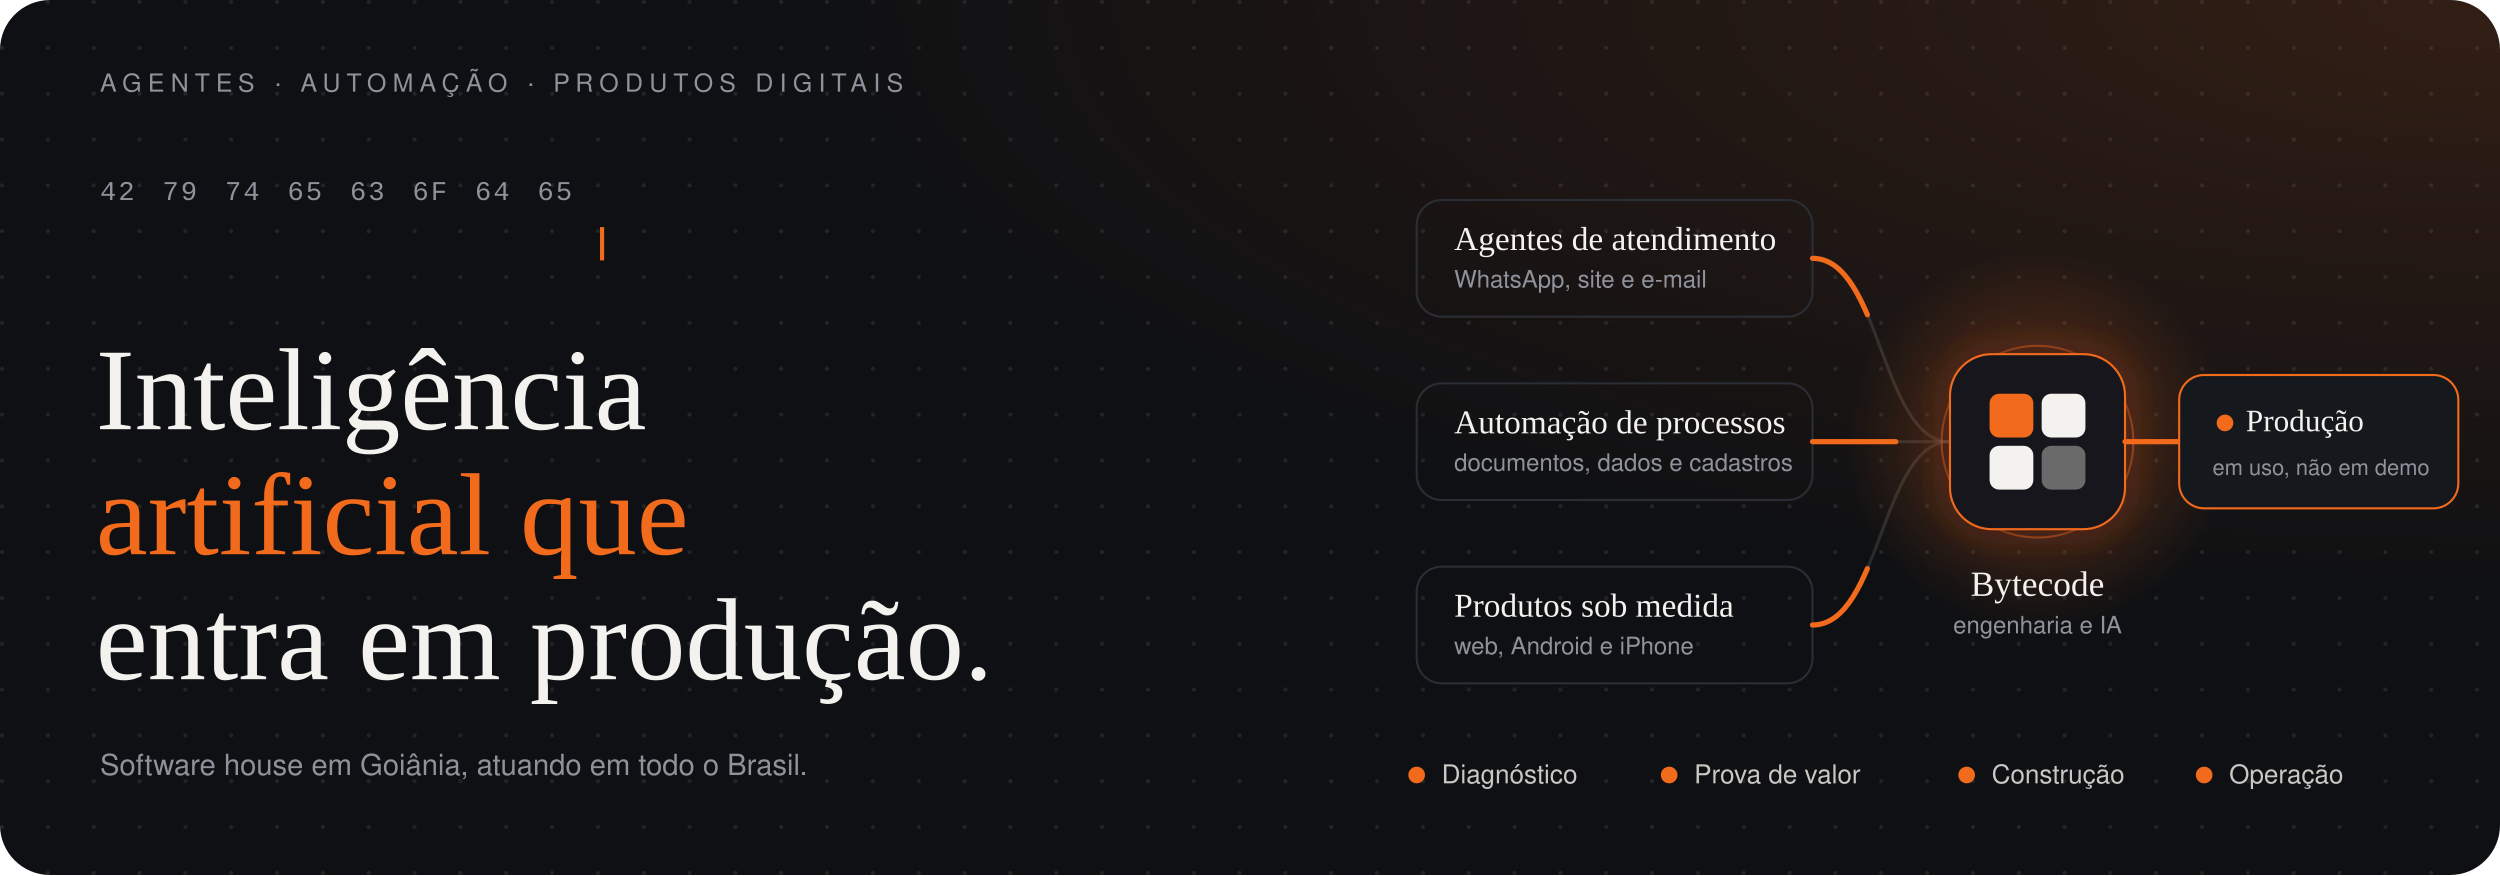
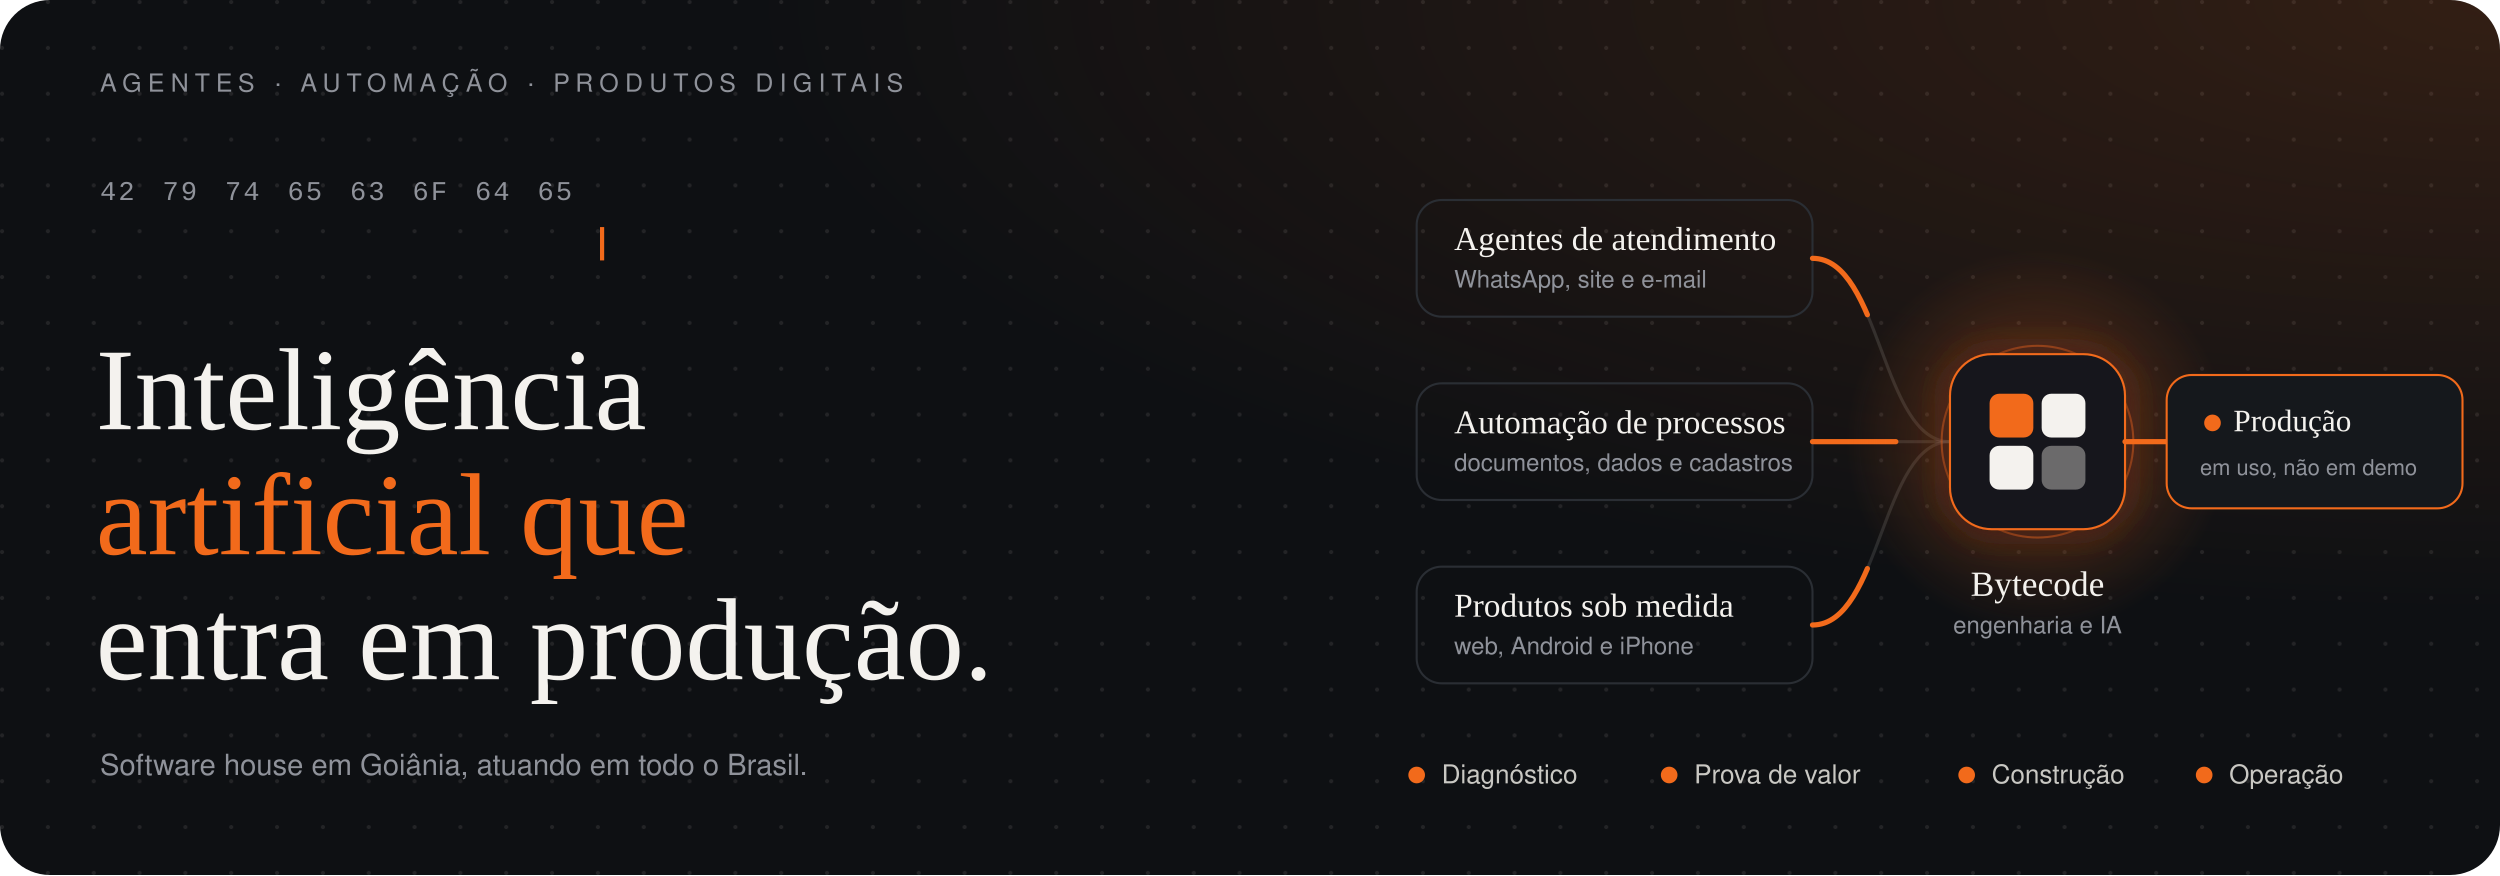
<svg xmlns="http://www.w3.org/2000/svg" viewBox="0 0 1200 420" width="1200" height="420" role="img" aria-label="Bytecode: inteligência artificial que entra em produção. Agentes, automações e produtos sob medida passam pela engenharia da Bytecode e chegam à produção.">
  <defs>
    <radialGradient id="corner" cx="100%" cy="0%" r="70%">
      <stop offset="0%" stop-color="#f26a1b" stop-opacity="0.16" />
      <stop offset="100%" stop-color="#f26a1b" stop-opacity="0" />
    </radialGradient>
    <radialGradient id="spot" cx="50%" cy="50%" r="50%">
      <stop offset="0%" stop-color="#f26a1b" stop-opacity="0.35" />
      <stop offset="100%" stop-color="#f26a1b" stop-opacity="0" />
    </radialGradient>
    <pattern id="dots" width="22" height="22" patternUnits="userSpaceOnUse">
      <circle cx="1" cy="1" r="1" fill="#f4f2ee" fill-opacity="0.09" />
    </pattern>
    <filter id="glow" x="-40%" y="-40%" width="180%" height="180%">
      <feGaussianBlur stdDeviation="8" result="b" />
      <feMerge>
        <feMergeNode in="b" />
        <feMergeNode in="SourceGraphic" />
      </feMerge>
    </filter>
    <clipPath id="card">
      <rect width="1200" height="420" rx="24" />
    </clipPath>
  </defs>
  <rect width="1200" height="420" rx="24" fill="#0e1013" />
  <rect width="1200" height="420" rx="24" fill="url(#dots)" />
  <rect width="1200" height="420" rx="24" fill="url(#corner)" />
  <text x="48" y="44" font-family="-apple-system, 'Segoe UI', Helvetica, Arial, sans-serif" font-size="12" letter-spacing="3" fill="#8f929a">AGENTES  ·  AUTOMAÇÃO  ·  PRODUTOS DIGITAIS</text>
  <text x="48" y="96" font-family="'SF Mono', Consolas, 'Liberation Mono', monospace" font-size="13" letter-spacing="1" fill="#8f929a">42</text>
  <text x="48" y="122" font-family="'SF Mono', Consolas, 'Liberation Mono', monospace" font-size="16" fill="#f4f2ee" opacity="0">B<animate attributeName="opacity" values="0;0;1;1;0;0" keyTimes="0;0.080;0.110;0.86;0.92;1" dur="7s" repeatCount="indefinite" />
  </text>
  <text x="78" y="96" font-family="'SF Mono', Consolas, 'Liberation Mono', monospace" font-size="13" letter-spacing="1" fill="#8f929a">79</text>
  <text x="78" y="122" font-family="'SF Mono', Consolas, 'Liberation Mono', monospace" font-size="16" fill="#f4f2ee" opacity="0">y<animate attributeName="opacity" values="0;0;1;1;0;0" keyTimes="0;0.150;0.180;0.86;0.92;1" dur="7s" repeatCount="indefinite" />
  </text>
  <text x="108" y="96" font-family="'SF Mono', Consolas, 'Liberation Mono', monospace" font-size="13" letter-spacing="1" fill="#8f929a">74</text>
  <text x="108" y="122" font-family="'SF Mono', Consolas, 'Liberation Mono', monospace" font-size="16" fill="#f4f2ee" opacity="0">t<animate attributeName="opacity" values="0;0;1;1;0;0" keyTimes="0;0.220;0.250;0.86;0.92;1" dur="7s" repeatCount="indefinite" />
  </text>
  <text x="138" y="96" font-family="'SF Mono', Consolas, 'Liberation Mono', monospace" font-size="13" letter-spacing="1" fill="#8f929a">65</text>
  <text x="138" y="122" font-family="'SF Mono', Consolas, 'Liberation Mono', monospace" font-size="16" fill="#f4f2ee" opacity="0">e<animate attributeName="opacity" values="0;0;1;1;0;0" keyTimes="0;0.290;0.320;0.86;0.92;1" dur="7s" repeatCount="indefinite" />
  </text>
  <text x="168" y="96" font-family="'SF Mono', Consolas, 'Liberation Mono', monospace" font-size="13" letter-spacing="1" fill="#8f929a">63</text>
  <text x="168" y="122" font-family="'SF Mono', Consolas, 'Liberation Mono', monospace" font-size="16" fill="#f4f2ee" opacity="0">c<animate attributeName="opacity" values="0;0;1;1;0;0" keyTimes="0;0.360;0.390;0.86;0.92;1" dur="7s" repeatCount="indefinite" />
  </text>
  <text x="198" y="96" font-family="'SF Mono', Consolas, 'Liberation Mono', monospace" font-size="13" letter-spacing="1" fill="#8f929a">6F</text>
  <text x="198" y="122" font-family="'SF Mono', Consolas, 'Liberation Mono', monospace" font-size="16" fill="#f4f2ee" opacity="0">o<animate attributeName="opacity" values="0;0;1;1;0;0" keyTimes="0;0.430;0.460;0.86;0.92;1" dur="7s" repeatCount="indefinite" />
  </text>
  <text x="228" y="96" font-family="'SF Mono', Consolas, 'Liberation Mono', monospace" font-size="13" letter-spacing="1" fill="#8f929a">64</text>
  <text x="228" y="122" font-family="'SF Mono', Consolas, 'Liberation Mono', monospace" font-size="16" fill="#f4f2ee" opacity="0">d<animate attributeName="opacity" values="0;0;1;1;0;0" keyTimes="0;0.500;0.530;0.86;0.92;1" dur="7s" repeatCount="indefinite" />
  </text>
  <text x="258" y="96" font-family="'SF Mono', Consolas, 'Liberation Mono', monospace" font-size="13" letter-spacing="1" fill="#8f929a">65</text>
  <text x="258" y="122" font-family="'SF Mono', Consolas, 'Liberation Mono', monospace" font-size="16" fill="#f4f2ee" opacity="0">e<animate attributeName="opacity" values="0;0;1;1;0;0" keyTimes="0;0.570;0.600;0.86;0.92;1" dur="7s" repeatCount="indefinite" />
  </text>
  <rect x="288" y="109" width="2" height="16" fill="#f26a1b">
    <animate attributeName="opacity" values="1;0;1" dur="1.1s" repeatCount="indefinite" />
  </rect>
  <g font-family="Georgia, 'Times New Roman', serif" font-size="56" fill="#f4f2ee">
    <text x="46" y="206">Inteligência</text>
    <text x="46" y="266" fill="#f26a1b">artificial que</text>
    <text x="46" y="326">entra em produção.</text>
  </g>
  <text x="48" y="372" font-family="-apple-system, 'Segoe UI', Helvetica, Arial, sans-serif" font-size="14" fill="#8f929a">Software house em Goiânia, atuando em todo o Brasil.</text>
  <g clip-path="url(#card)">
    <rect x="680" y="96" width="190" height="56" rx="12" fill="none" stroke="#2a2e34" />
    <text x="698" y="120" font-family="Georgia, 'Times New Roman', serif" font-size="16" fill="#f4f2ee">Agentes de atendimento</text>
    <text x="698" y="138" font-family="-apple-system, 'Segoe UI', Helvetica, Arial, sans-serif" font-size="11.5" fill="#8f929a">WhatsApp, site e e-mail</text>
    <path d="M 870 124 C 903.0 124, 903.0 212, 936 212" fill="none" stroke="#f4f2ee" stroke-opacity="0.12" stroke-width="1.5" />
    <path d="M 870 124 C 903.0 124, 903.0 212, 936 212" fill="none" stroke="#f26a1b" stroke-width="2.5" stroke-linecap="round" stroke-dasharray="40 220">
      <animate attributeName="stroke-dashoffset" from="260" to="0" dur="3s" begin="0.0s" repeatCount="indefinite" />
    </path>
    <rect x="680" y="184" width="190" height="56" rx="12" fill="none" stroke="#2a2e34" />
    <text x="698" y="208" font-family="Georgia, 'Times New Roman', serif" font-size="16" fill="#f4f2ee">Automação de processos</text>
    <text x="698" y="226" font-family="-apple-system, 'Segoe UI', Helvetica, Arial, sans-serif" font-size="11.5" fill="#8f929a">documentos, dados e cadastros</text>
    <path d="M 870 212 C 903.0 212, 903.0 212, 936 212" fill="none" stroke="#f4f2ee" stroke-opacity="0.12" stroke-width="1.5" />
    <path d="M 870 212 C 903.0 212, 903.0 212, 936 212" fill="none" stroke="#f26a1b" stroke-width="2.5" stroke-linecap="round" stroke-dasharray="40 220">
      <animate attributeName="stroke-dashoffset" from="260" to="0" dur="3s" begin="0.6s" repeatCount="indefinite" />
    </path>
    <rect x="680" y="272" width="190" height="56" rx="12" fill="none" stroke="#2a2e34" />
    <text x="698" y="296" font-family="Georgia, 'Times New Roman', serif" font-size="16" fill="#f4f2ee">Produtos sob medida</text>
    <text x="698" y="314" font-family="-apple-system, 'Segoe UI', Helvetica, Arial, sans-serif" font-size="11.5" fill="#8f929a">web, Android e iPhone</text>
    <path d="M 870 300 C 903.0 300, 903.0 212, 936 212" fill="none" stroke="#f4f2ee" stroke-opacity="0.12" stroke-width="1.5" />
    <path d="M 870 300 C 903.0 300, 903.0 212, 936 212" fill="none" stroke="#f26a1b" stroke-width="2.5" stroke-linecap="round" stroke-dasharray="40 220">
      <animate attributeName="stroke-dashoffset" from="260" to="0" dur="3s" begin="1.2s" repeatCount="indefinite" />
    </path>
    <circle cx="978" cy="212" r="46" fill="none" stroke="#f26a1b" stroke-opacity="0.6">
      <animate attributeName="r" values="46;78" dur="2.6s" repeatCount="indefinite" />
      <animate attributeName="stroke-opacity" values="0.5;0" dur="2.6s" repeatCount="indefinite" />
    </circle>
    <circle cx="978" cy="212" r="92" fill="url(#spot)" />
    <rect x="936" y="170" width="84" height="84" rx="20" fill="#15181c" stroke="#f26a1b" filter="url(#glow)" />
    <rect x="955" y="189" width="21" height="21" rx="4.6" fill="#f26a1b" />
    <rect x="980" y="189" width="21" height="21" rx="4.6" fill="#f4f2ee" />
    <rect x="955" y="214" width="21" height="21" rx="4.6" fill="#f4f2ee" />
    <rect x="980" y="214" width="21" height="21" rx="4.6" fill="rgba(244,242,238,0.38)" />
    <text x="978" y="286" text-anchor="middle" font-family="Georgia, 'Times New Roman', serif" font-size="17" fill="#f4f2ee">Bytecode</text>
    <text x="978" y="304" text-anchor="middle" font-family="-apple-system, 'Segoe UI', Helvetica, Arial, sans-serif" font-size="11.5" fill="#8f929a">engenharia e IA</text>
-     <path d="M 1020 212 C 1033.0 212, 1033.0 212, 1046 212" fill="none" stroke="#f4f2ee" stroke-opacity="0.12" stroke-width="1.5" />
-     <path d="M 1020 212 C 1033.0 212, 1033.0 212, 1046 212" fill="none" stroke="#f26a1b" stroke-width="2.5" stroke-linecap="round" stroke-dasharray="40 220">
+     <path d="M 1020 212 C 1030.0 212, 1030.0 212, 1040 212" fill="none" stroke="#f4f2ee" stroke-opacity="0.12" stroke-width="1.5" />
+     <path d="M 1020 212 C 1030.0 212, 1030.0 212, 1040 212" fill="none" stroke="#f26a1b" stroke-width="2.5" stroke-linecap="round" stroke-dasharray="40 220">
      <animate attributeName="stroke-dashoffset" from="260" to="0" dur="2.4s" begin="1.9s" repeatCount="indefinite" />
    </path>
-     <rect x="1046" y="180" width="134" height="64" rx="12" fill="#15181c" stroke="#f26a1b" />
-     <circle cx="1068" cy="203" r="4" fill="#f26a1b">
+     <rect x="1040" y="180" width="142" height="64" rx="12" fill="#15181c" stroke="#f26a1b" />
+     <circle cx="1062" cy="203" r="4" fill="#f26a1b">
      <animate attributeName="opacity" values="1;0.25;1" dur="1.6s" repeatCount="indefinite" />
    </circle>
-     <text x="1078" y="207" font-family="Georgia, 'Times New Roman', serif" font-size="15" fill="#f4f2ee">Produção</text>
-     <text x="1062" y="228" font-family="-apple-system, 'Segoe UI', Helvetica, Arial, sans-serif" font-size="10.5" fill="#8f929a">em uso, não em demo</text>
+     <text x="1072" y="207" font-family="Georgia, 'Times New Roman', serif" font-size="15" fill="#f4f2ee">Produção</text>
+     <text x="1056" y="228" textLength="110" lengthAdjust="spacingAndGlyphs" font-family="-apple-system, 'Segoe UI', Helvetica, Arial, sans-serif" font-size="10.5" fill="#8f929a">em uso, não em demo</text>
    <circle cx="680" cy="372" r="4" fill="#f26a1b">
      <animate attributeName="opacity" values="0.3;1;0.3" dur="3.2s" begin="0.0s" repeatCount="indefinite" />
    </circle>
    <text x="692" y="376" font-family="-apple-system, 'Segoe UI', Helvetica, Arial, sans-serif" font-size="12.5" fill="#c9c8c3">Diagnóstico</text>
    <circle cx="801.2" cy="372" r="4" fill="#f26a1b">
      <animate attributeName="opacity" values="0.3;1;0.3" dur="3.2s" begin="0.8s" repeatCount="indefinite" />
    </circle>
    <text x="813.2" y="376" font-family="-apple-system, 'Segoe UI', Helvetica, Arial, sans-serif" font-size="12.5" fill="#c9c8c3">Prova de valor</text>
    <circle cx="944.0" cy="372" r="4" fill="#f26a1b">
      <animate attributeName="opacity" values="0.3;1;0.3" dur="3.2s" begin="1.6s" repeatCount="indefinite" />
    </circle>
    <text x="956.0" y="376" font-family="-apple-system, 'Segoe UI', Helvetica, Arial, sans-serif" font-size="12.5" fill="#c9c8c3">Construção</text>
    <circle cx="1058.0" cy="372" r="4" fill="#f26a1b">
      <animate attributeName="opacity" values="0.3;1;0.3" dur="3.2s" begin="2.4s" repeatCount="indefinite" />
    </circle>
    <text x="1070.0" y="376" font-family="-apple-system, 'Segoe UI', Helvetica, Arial, sans-serif" font-size="12.5" fill="#c9c8c3">Operação</text>
  </g>
</svg>
